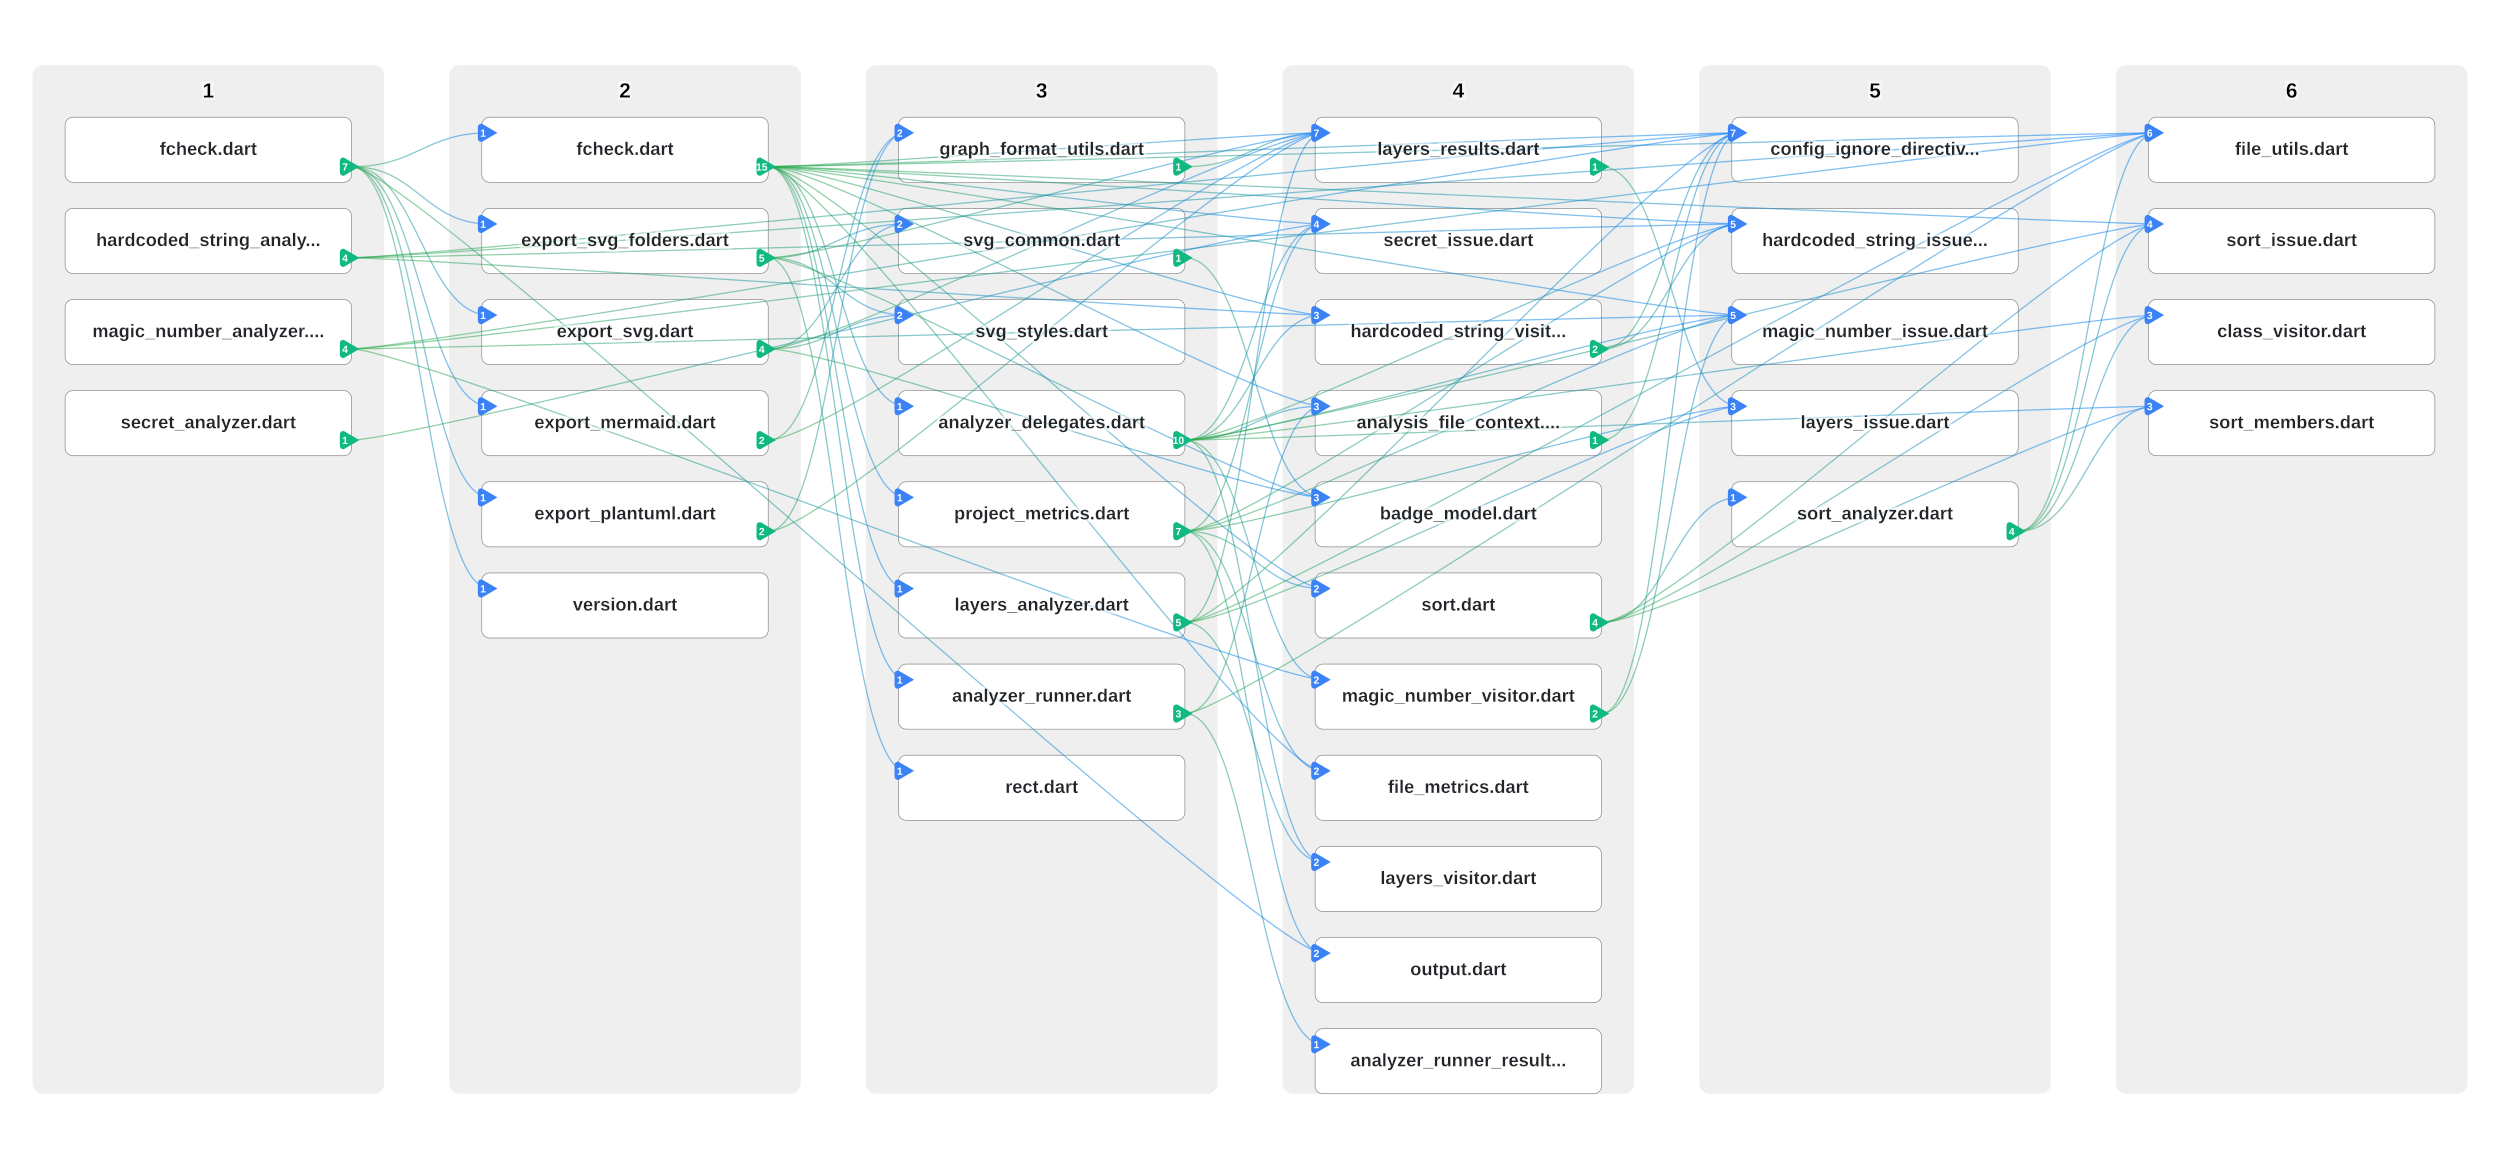
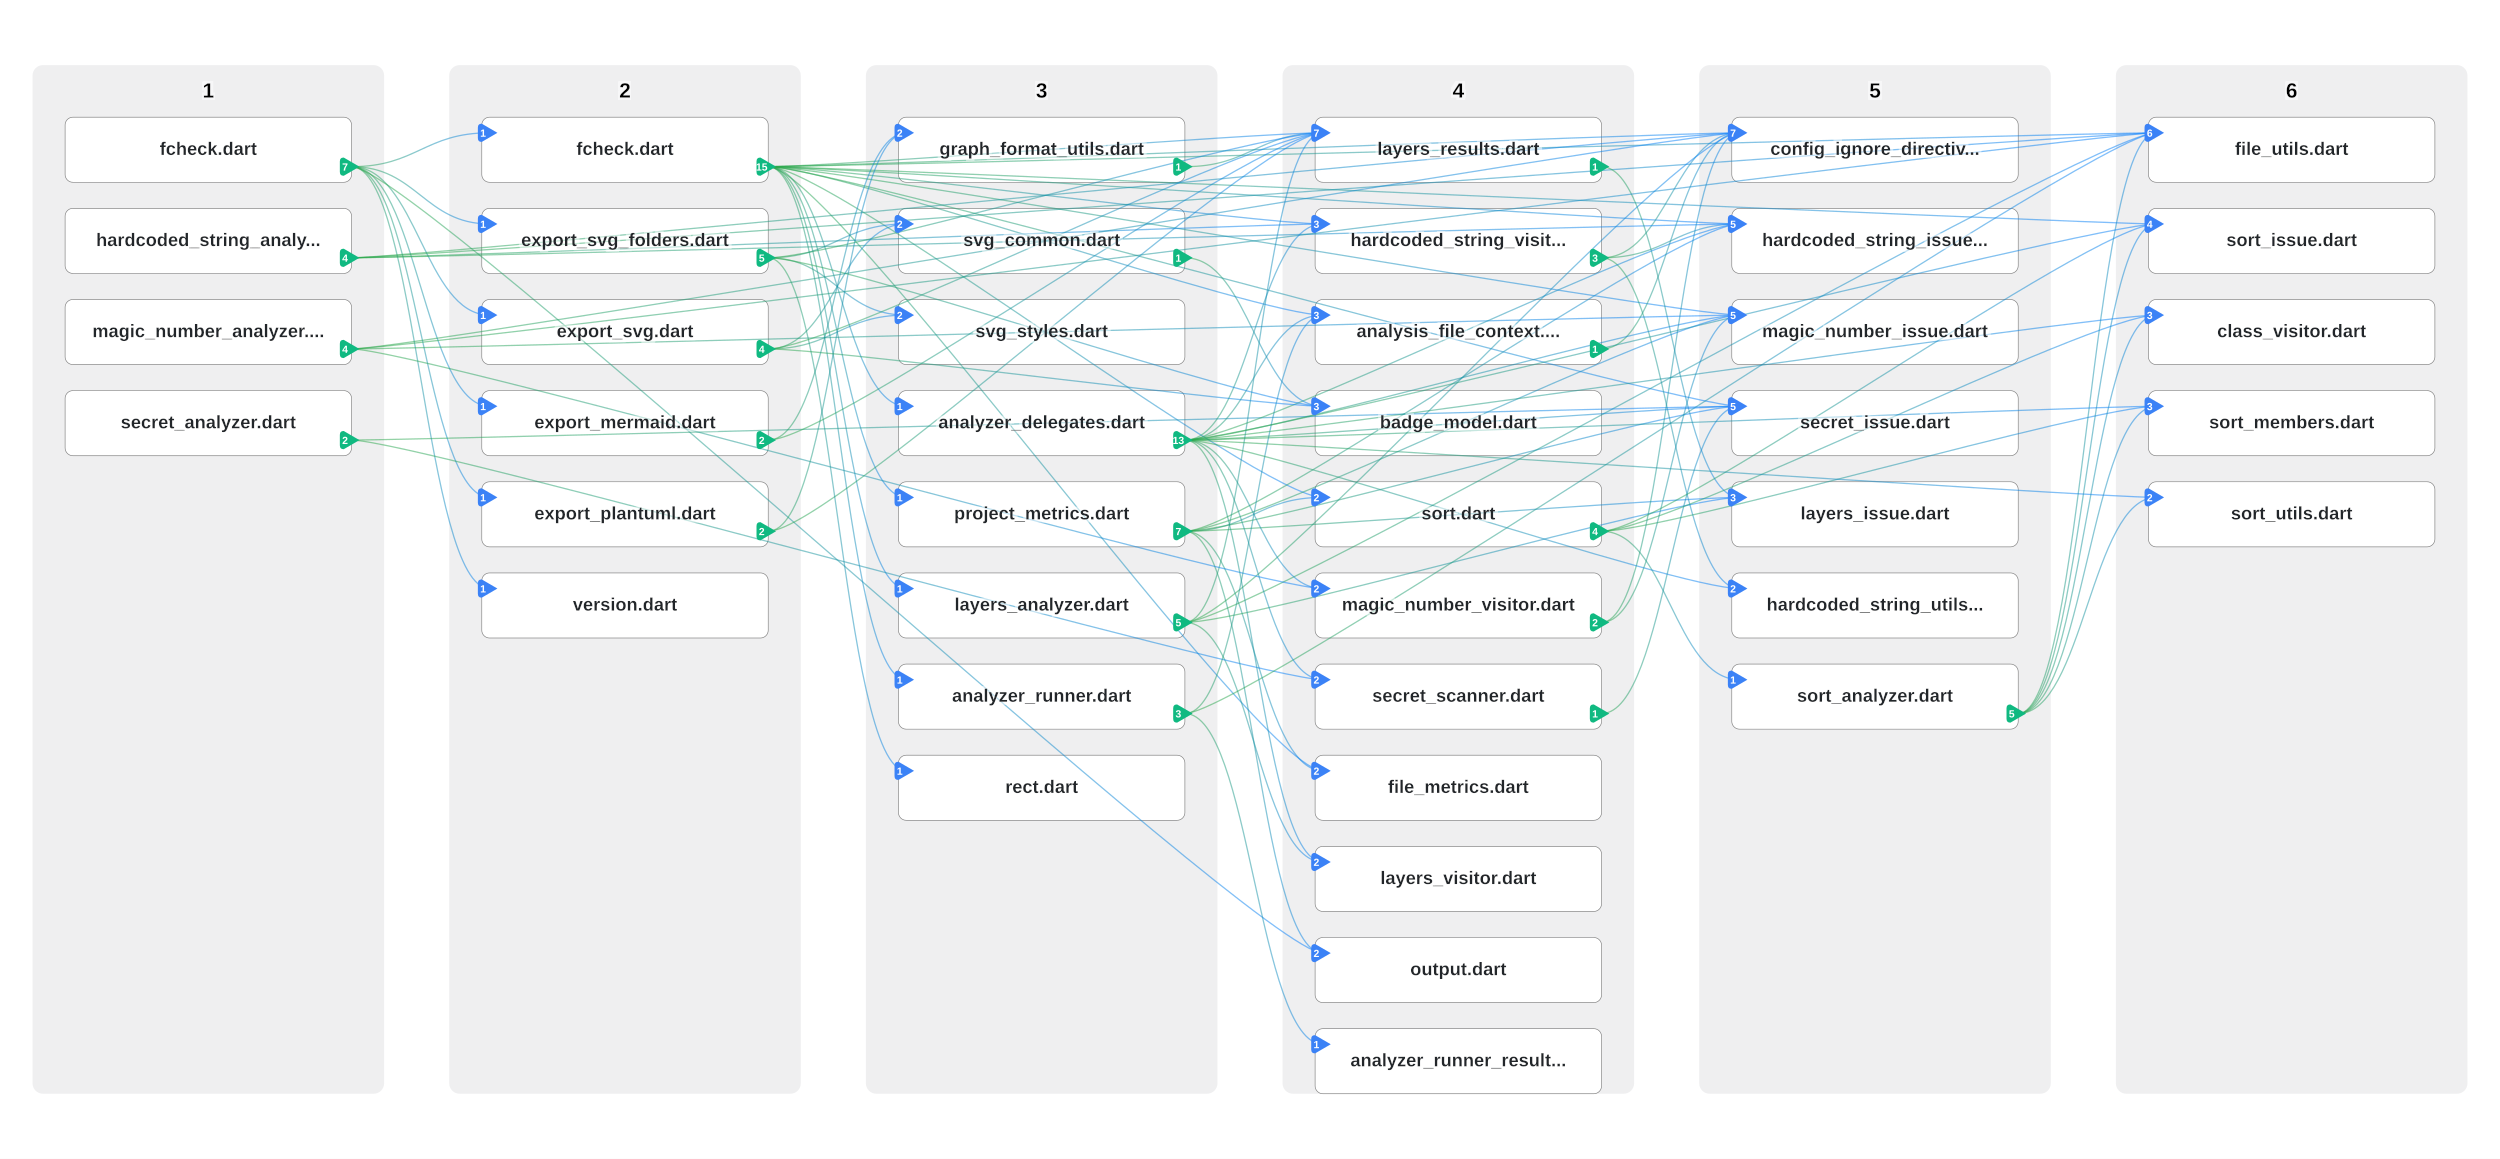
<svg xmlns="http://www.w3.org/2000/svg" width="1920" height="890" viewBox="0 0 1920 890" font-family="Arial, Helvetica, sans-serif">
  <defs>
    <filter id="whiteShadow" x="-20%" y="-20%" width="140%" height="140%">
      <feGaussianBlur in="SourceAlpha" stdDeviation="3" />
      <feOffset dx="0" dy="0" result="offsetblur" />
      <feFlood flood-color="white" flood-opacity="1" />
      <feComposite in2="offsetblur" operator="in" />
      <feMerge>
        <feMergeNode />
        <feMergeNode in="SourceGraphic" />
      </feMerge>
    </filter>
    <filter id="hierarchicalShadow" x="-20%" y="-20%" width="140%" height="140%">
      <feGaussianBlur in="SourceAlpha" stdDeviation="5" />
      <feOffset dx="2" dy="2" result="offsetblur" />
      <feFlood flood-color="rgba(0,0,0,0.1)" flood-opacity="0.8" />
      <feComposite in2="offsetblur" operator="in" />
      <feMerge>
        <feMergeNode />
        <feMergeNode in="SourceGraphic" />
      </feMerge>
    </filter>
    <filter id="outlineWhite">
      <feMorphology in="SourceAlpha" result="DILATED" operator="dilate" radius="2" />
      <feFlood flood-color="white" flood-opacity="0.5" result="WHITE" />
      <feComposite in="WHITE" in2="DILATED" operator="in" result="OUTLINE" />
      <feMerge>
        <feMergeNode in="OUTLINE" />
        <feMergeNode in="SourceGraphic" />
      </feMerge>
    </filter>
    <linearGradient id="horizontalGradient" x1="0%" y1="0%" x2="100%" y2="0%">
      <stop offset="0%" stop-color="#28a745" />
      <stop offset="100%" stop-color="#007bff" />
    </linearGradient>
    <linearGradient id="verticalGradient" x1="0%" y1="0%" x2="0%" y2="100%">
      <stop offset="0%" stop-color="#28a745" />
      <stop offset="100%" stop-color="#007bff" />
    </linearGradient>
  </defs>
  <style>  
  .layerBackground { 
    fill: rgba(52, 58, 64, 0.08);     
  }

  .layerBackground:hover { 
    fill: PaleGoldenRod ;
    transition: all 0.1s ease-in-out; 
  }

  .layerBackgroundVirtualFolder { 
    fill: rgba(52, 58, 64, 0.05); 
    stroke: gray; 
    stroke-width: 1; 
    stroke-dasharray: 4,4; 
  }

  .layerBackgroundVirtualFolder:hover { 
    fill: PaleGoldenRod ;
    stroke: gray; 
    stroke-width: 0; 
    stroke-dasharray: 4,4;
    transition: all 0.1s ease-in-out; 
  }
  
  .layerTitle { 
    fill: black; 
    font-size: 16px; 
    font-weight: bold; 
    text-anchor: middle; 
    filter: url(#outlineWhite); 
  }
  
  /* File node styles */
  .fileNode { 
    fill: white; 
    stroke: gray; 
    stroke-width: 0.5; 
    rx: 6; 
    ry: 6;    
  }
  
  .fileNode:hover {     
    fill: PaleGoldenRod;
    transition: all 0.1s ease-in-out; 
  }

  .nodeText { 
    fill: #212529; 
    font-size: 14px; 
    font-weight: 900; 
    text-anchor: middle; 
    dominant-baseline: middle; 
    filter: url(#outlineWhite); 
  }

  /* Unified edge styles */
  .edge { 
    fill: none; 
    stroke: url(#horizontalGradient); 
    stroke-width: 1; 
    opacity: 0.5;
    transition: all 0.1s ease-in-out; 
  }


  .edge:hover { 
    stroke: url(#horizontalGradient); 
    stroke-width: 3; 
    opacity: 1.0; 
  }
  
  .edgeVertical { 
    fill: none; 
    stroke: url(#verticalGradient); 
    stroke-width: 1; 
    opacity: 0.5; 
    transition: all 0.1s ease-in-out; 
  }
  
  .edgeVertical:hover { 
    stroke: url(#verticalGradient); 
    stroke-width: 3; 
    opacity: 1.0; 
  }
  
  /* Special edge styles */
  .cycleEdge { 
    fill: none; 
    stroke: red; 
    stroke-width: 5; 
    opacity: 0.9; 
  }
  
  .warningEdge { 
    fill: none; 
    stroke: orange; 
    stroke-width: 3; 
    opacity: 0.9; 
    transition: all 0.1s ease-in-out; 
  }
  
  .warningEdge:hover { 
    fill: none; 
    stroke: orange; 
    stroke-width: 5; 
    opacity: 1.0; 
  }
  
  /* Unified badge styles with '?' cursor */
  .badge { 
    font-size: 10px; 
    font-weight: bold; 
    fill: white; 
    text-anchor: middle; 
    dominant-baseline: middle; 
    cursor: help; 
    transition: all 0.1s ease-in-out; 
  }
  
  .badge:hover { 
    opacity: 0.8; 
  }
  
  /* Special styles */
  .folderTitleLayer { 
    pointer-events: none; 
    isolation: isolate; 
  }
</style>
  <rect width="100%" height="100%" fill="white" />
  <rect x="25.0" y="50" width="270.0" height="790.0" rx="8.0" class="layerBackground" />
  <text x="160.0" y="75.0" class="layerTitle">1</text>
  <rect x="345.0" y="50" width="270.0" height="790.0" rx="8.0" class="layerBackground" />
  <text x="480.0" y="75.0" class="layerTitle">2</text>
  <rect x="665.0" y="50" width="270.0" height="790.0" rx="8.0" class="layerBackground" />
  <text x="800.0" y="75.0" class="layerTitle">3</text>
  <rect x="985.0" y="50" width="270.0" height="790.0" rx="8.0" class="layerBackground" />
  <text x="1120.0" y="75.0" class="layerTitle">4</text>
  <rect x="1305.0" y="50" width="270.0" height="790.0" rx="8.0" class="layerBackground" />
  <text x="1440.0" y="75.0" class="layerTitle">5</text>
  <rect x="1625.0" y="50" width="270.0" height="790.0" rx="8.0" class="layerBackground" />
  <text x="1760.0" y="75.0" class="layerTitle">6</text>
  <rect x="50.0" y="90.0" width="220" height="50" class="fileNode" />
  <rect x="50.0" y="160.0" width="220" height="50" class="fileNode" />
  <rect x="50.0" y="230.0" width="220" height="50" class="fileNode" />
  <rect x="50.0" y="300.0" width="220" height="50" class="fileNode" />
  <rect x="370.0" y="90.0" width="220" height="50" class="fileNode" />
  <rect x="370.0" y="160.0" width="220" height="50" class="fileNode" />
  <rect x="370.0" y="230.0" width="220" height="50" class="fileNode" />
  <rect x="370.0" y="300.0" width="220" height="50" class="fileNode" />
  <rect x="370.0" y="370.0" width="220" height="50" class="fileNode" />
  <rect x="370.0" y="440.0" width="220" height="50" class="fileNode" />
  <rect x="690.0" y="90.0" width="220" height="50" class="fileNode" />
  <rect x="690.0" y="160.0" width="220" height="50" class="fileNode" />
  <rect x="690.0" y="230.0" width="220" height="50" class="fileNode" />
  <rect x="690.0" y="300.0" width="220" height="50" class="fileNode" />
  <rect x="690.0" y="370.0" width="220" height="50" class="fileNode" />
  <rect x="690.0" y="440.0" width="220" height="50" class="fileNode" />
  <rect x="690.0" y="510.0" width="220" height="50" class="fileNode" />
  <rect x="690.0" y="580.0" width="220" height="50" class="fileNode" />
  <rect x="1010.0" y="90.0" width="220" height="50" class="fileNode" />
  <rect x="1010.0" y="160.0" width="220" height="50" class="fileNode" />
  <rect x="1010.0" y="230.0" width="220" height="50" class="fileNode" />
  <rect x="1010.0" y="300.0" width="220" height="50" class="fileNode" />
  <rect x="1010.0" y="370.0" width="220" height="50" class="fileNode" />
  <rect x="1010.0" y="440.0" width="220" height="50" class="fileNode" />
  <rect x="1010.0" y="510.0" width="220" height="50" class="fileNode" />
  <rect x="1010.0" y="580.0" width="220" height="50" class="fileNode" />
  <rect x="1010.0" y="650.0" width="220" height="50" class="fileNode" />
  <rect x="1010.0" y="720.0" width="220" height="50" class="fileNode" />
  <rect x="1010.0" y="790.0" width="220" height="50" class="fileNode" />
  <rect x="1330.0" y="90.0" width="220" height="50" class="fileNode" />
  <rect x="1330.0" y="160.0" width="220" height="50" class="fileNode" />
  <rect x="1330.0" y="230.0" width="220" height="50" class="fileNode" />
  <rect x="1330.0" y="300.0" width="220" height="50" class="fileNode" />
  <rect x="1330.0" y="370.0" width="220" height="50" class="fileNode" />
+   <rect x="1330.0" y="440.0" width="220" height="50" class="fileNode" />
+   <rect x="1330.0" y="510.0" width="220" height="50" class="fileNode" />
  <rect x="1650.0" y="90.0" width="220" height="50" class="fileNode" />
  <rect x="1650.0" y="160.0" width="220" height="50" class="fileNode" />
  <rect x="1650.0" y="230.0" width="220" height="50" class="fileNode" />
  <rect x="1650.0" y="300.0" width="220" height="50" class="fileNode" />
+   <rect x="1650.0" y="370.0" width="220" height="50" class="fileNode" />
  <g>
    <path d="M 270.0 128.0 C 320.0 128.0, 326.0 312.0, 376.0 312.0" class="edge" />
  </g>
  <g>
    <path d="M 270.0 128.0 C 320.0 128.0, 326.0 382.0, 376.0 382.0" class="edge" />
  </g>
  <g>
    <path d="M 270.0 128.0 C 320.0 128.0, 326.0 242.0, 376.0 242.0" class="edge" />
  </g>
  <g>
    <path d="M 270.0 128.0 C 320.0 128.0, 326.0 172.0, 376.0 172.0" class="edge" />
  </g>
  <g>
    <path d="M 270.0 128.0 C 320.0 128.0, 326.0 102.0, 376.0 102.0" class="edge" />
  </g>
  <g>
    <path d="M 270.0 128.0 C 320.0 128.0, 966.0 732.0, 1016.0 732.0" class="edge" />
  </g>
  <g>
    <path d="M 270.0 128.0 C 320.0 128.0, 326.0 452.0, 376.0 452.0" class="edge" />
  </g>
  <g>
    <path d="M 590.0 128.0 C 640.0 128.0, 966.0 102.0, 1016.0 102.0" class="edge" />
  </g>
  <g>
    <path d="M 590.0 128.0 C 640.0 128.0, 966.0 592.0, 1016.0 592.0" class="edge" />
  </g>
  <g>
-     <path d="M 590.0 128.0 C 640.0 128.0, 966.0 312.0, 1016.0 312.0" class="edge" />
+     <path d="M 590.0 128.0 C 640.0 128.0, 966.0 242.0, 1016.0 242.0" class="edge" />
  </g>
  <g>
    <path d="M 590.0 128.0 C 640.0 128.0, 646.0 452.0, 696.0 452.0" class="edge" />
  </g>
  <g>
-     <path d="M 590.0 128.0 C 640.0 128.0, 966.0 452.0, 1016.0 452.0" class="edge" />
+     <path d="M 590.0 128.0 C 640.0 128.0, 966.0 382.0, 1016.0 382.0" class="edge" />
  </g>
  <g>
    <path d="M 590.0 128.0 C 640.0 128.0, 646.0 382.0, 696.0 382.0" class="edge" />
  </g>
  <g>
    <path d="M 590.0 128.0 C 640.0 128.0, 1606.0 102.0, 1656.0 102.0" class="edge" />
  </g>
  <g>
    <path d="M 590.0 128.0 C 640.0 128.0, 1286.0 102.0, 1336.0 102.0" class="edge" />
  </g>
  <g>
    <path d="M 590.0 128.0 C 640.0 128.0, 646.0 522.0, 696.0 522.0" class="edge" />
  </g>
  <g>
    <path d="M 590.0 128.0 C 640.0 128.0, 646.0 312.0, 696.0 312.0" class="edge" />
  </g>
  <g>
    <path d="M 590.0 128.0 C 640.0 128.0, 1286.0 172.0, 1336.0 172.0" class="edge" />
  </g>
  <g>
-     <path d="M 590.0 128.0 C 640.0 128.0, 966.0 242.0, 1016.0 242.0" class="edge" />
+     <path d="M 590.0 128.0 C 640.0 128.0, 966.0 172.0, 1016.0 172.0" class="edge" />
  </g>
  <g>
    <path d="M 590.0 128.0 C 640.0 128.0, 1286.0 242.0, 1336.0 242.0" class="edge" />
  </g>
  <g>
    <path d="M 590.0 128.0 C 640.0 128.0, 1606.0 172.0, 1656.0 172.0" class="edge" />
  </g>
  <g>
-     <path d="M 590.0 128.0 C 640.0 128.0, 966.0 172.0, 1016.0 172.0" class="edge" />
+     <path d="M 590.0 128.0 C 640.0 128.0, 1286.0 312.0, 1336.0 312.0" class="edge" />
  </g>
  <g>
    <path d="M 910.0 408.0 C 960.0 408.0, 1286.0 172.0, 1336.0 172.0" class="edge" />
  </g>
  <g>
+     <path d="M 910.0 408.0 C 960.0 408.0, 1286.0 382.0, 1336.0 382.0" class="edge" />
+   </g>
+   <g>
+     <path d="M 910.0 408.0 C 960.0 408.0, 966.0 592.0, 1016.0 592.0" class="edge" />
+   </g>
+   <g>
    <path d="M 910.0 408.0 C 960.0 408.0, 1286.0 312.0, 1336.0 312.0" class="edge" />
  </g>
  <g>
-     <path d="M 910.0 408.0 C 960.0 408.0, 966.0 592.0, 1016.0 592.0" class="edge" />
-   </g>
-   <g>
-     <path d="M 910.0 408.0 C 960.0 408.0, 966.0 172.0, 1016.0 172.0" class="edge" />
-   </g>
-   <g>
    <path d="M 910.0 408.0 C 960.0 408.0, 1286.0 242.0, 1336.0 242.0" class="edge" />
  </g>
  <g>
-     <path d="M 910.0 408.0 C 960.0 408.0, 966.0 452.0, 1016.0 452.0" class="edge" />
+     <path d="M 910.0 408.0 C 960.0 408.0, 966.0 382.0, 1016.0 382.0" class="edge" />
  </g>
  <g>
    <path d="M 910.0 408.0 C 960.0 408.0, 966.0 732.0, 1016.0 732.0" class="edge" />
  </g>
  <g>
-     <path d="M 1230.0 268.0 C 1280.0 268.0, 1286.0 172.0, 1336.0 172.0" class="edge" />
+     <path d="M 1230.0 198.0 C 1280.0 198.0, 1286.0 172.0, 1336.0 172.0" class="edge" />
+   </g>
+   <g>
+     <path d="M 1230.0 198.0 C 1280.0 198.0, 1286.0 452.0, 1336.0 452.0" class="edge" />
+   </g>
+   <g>
+     <path d="M 1230.0 198.0 C 1280.0 198.0, 1286.0 102.0, 1336.0 102.0" class="edge" />
+   </g>
+   <g>
+     <path d="M 270.0 198.0 C 320.0 198.0, 1606.0 102.0, 1656.0 102.0" class="edge" />
+   </g>
+   <g>
+     <path d="M 270.0 198.0 C 320.0 198.0, 1286.0 102.0, 1336.0 102.0" class="edge" />
+   </g>
+   <g>
+     <path d="M 270.0 198.0 C 320.0 198.0, 1286.0 172.0, 1336.0 172.0" class="edge" />
+   </g>
+   <g>
+     <path d="M 270.0 198.0 C 320.0 198.0, 966.0 172.0, 1016.0 172.0" class="edge" />
+   </g>
+   <g>
+     <path d="M 1230.0 128.0 C 1280.0 128.0, 1286.0 382.0, 1336.0 382.0" class="edge" />
+   </g>
+   <g>
+     <path d="M 910.0 478.0 C 960.0 478.0, 966.0 102.0, 1016.0 102.0" class="edge" />
+   </g>
+   <g>
+     <path d="M 910.0 478.0 C 960.0 478.0, 1606.0 102.0, 1656.0 102.0" class="edge" />
+   </g>
+   <g>
+     <path d="M 910.0 478.0 C 960.0 478.0, 1286.0 382.0, 1336.0 382.0" class="edge" />
+   </g>
+   <g>
+     <path d="M 910.0 478.0 C 960.0 478.0, 966.0 662.0, 1016.0 662.0" class="edge" />
+   </g>
+   <g>
+     <path d="M 910.0 478.0 C 960.0 478.0, 1286.0 102.0, 1336.0 102.0" class="edge" />
+   </g>
+   <g>
+     <path d="M 1230.0 548.0 C 1280.0 548.0, 1286.0 312.0, 1336.0 312.0" class="edge" />
+   </g>
+   <g>
+     <path d="M 270.0 338.0 C 320.0 338.0, 1286.0 312.0, 1336.0 312.0" class="edge" />
+   </g>
+   <g>
+     <path d="M 270.0 338.0 C 320.0 338.0, 966.0 522.0, 1016.0 522.0" class="edge" />
+   </g>
+   <g>
+     <path d="M 1230.0 408.0 C 1280.0 408.0, 1606.0 242.0, 1656.0 242.0" class="edge" />
+   </g>
+   <g>
+     <path d="M 1230.0 408.0 C 1280.0 408.0, 1606.0 312.0, 1656.0 312.0" class="edge" />
+   </g>
+   <g>
+     <path d="M 1230.0 408.0 C 1280.0 408.0, 1286.0 522.0, 1336.0 522.0" class="edge" />
+   </g>
+   <g>
+     <path d="M 1230.0 408.0 C 1280.0 408.0, 1606.0 172.0, 1656.0 172.0" class="edge" />
+   </g>
+   <g>
+     <path d="M 1550.0 548.0 C 1600.0 548.0, 1606.0 242.0, 1656.0 242.0" class="edge" />
+   </g>
+   <g>
+     <path d="M 1550.0 548.0 C 1600.0 548.0, 1606.0 312.0, 1656.0 312.0" class="edge" />
+   </g>
+   <g>
+     <path d="M 1550.0 548.0 C 1600.0 548.0, 1606.0 172.0, 1656.0 172.0" class="edge" />
+   </g>
+   <g>
+     <path d="M 1550.0 548.0 C 1600.0 548.0, 1606.0 382.0, 1656.0 382.0" class="edge" />
+   </g>
+   <g>
+     <path d="M 1550.0 548.0 C 1600.0 548.0, 1606.0 102.0, 1656.0 102.0" class="edge" />
+   </g>
+   <g>
+     <path d="M 1230.0 478.0 C 1280.0 478.0, 1286.0 242.0, 1336.0 242.0" class="edge" />
+   </g>
+   <g>
+     <path d="M 1230.0 478.0 C 1280.0 478.0, 1286.0 102.0, 1336.0 102.0" class="edge" />
+   </g>
+   <g>
+     <path d="M 270.0 268.0 C 320.0 268.0, 1286.0 242.0, 1336.0 242.0" class="edge" />
+   </g>
+   <g>
+     <path d="M 270.0 268.0 C 320.0 268.0, 966.0 452.0, 1016.0 452.0" class="edge" />
+   </g>
+   <g>
+     <path d="M 270.0 268.0 C 320.0 268.0, 1606.0 102.0, 1656.0 102.0" class="edge" />
+   </g>
+   <g>
+     <path d="M 270.0 268.0 C 320.0 268.0, 1286.0 102.0, 1336.0 102.0" class="edge" />
  </g>
  <g>
    <path d="M 1230.0 268.0 C 1280.0 268.0, 1286.0 102.0, 1336.0 102.0" class="edge" />
  </g>
  <g>
-     <path d="M 270.0 198.0 C 320.0 198.0, 1606.0 102.0, 1656.0 102.0" class="edge" />
-   </g>
-   <g>
-     <path d="M 270.0 198.0 C 320.0 198.0, 1286.0 102.0, 1336.0 102.0" class="edge" />
-   </g>
-   <g>
-     <path d="M 270.0 198.0 C 320.0 198.0, 1286.0 172.0, 1336.0 172.0" class="edge" />
-   </g>
-   <g>
-     <path d="M 270.0 198.0 C 320.0 198.0, 966.0 242.0, 1016.0 242.0" class="edge" />
-   </g>
-   <g>
-     <path d="M 1230.0 128.0 C 1280.0 128.0, 1286.0 312.0, 1336.0 312.0" class="edge" />
-   </g>
-   <g>
-     <path d="M 910.0 478.0 C 960.0 478.0, 966.0 102.0, 1016.0 102.0" class="edge" />
-   </g>
-   <g>
-     <path d="M 910.0 478.0 C 960.0 478.0, 1606.0 102.0, 1656.0 102.0" class="edge" />
-   </g>
-   <g>
-     <path d="M 910.0 478.0 C 960.0 478.0, 1286.0 312.0, 1336.0 312.0" class="edge" />
-   </g>
-   <g>
-     <path d="M 910.0 478.0 C 960.0 478.0, 966.0 662.0, 1016.0 662.0" class="edge" />
-   </g>
-   <g>
-     <path d="M 910.0 478.0 C 960.0 478.0, 1286.0 102.0, 1336.0 102.0" class="edge" />
-   </g>
-   <g>
-     <path d="M 270.0 338.0 C 320.0 338.0, 966.0 172.0, 1016.0 172.0" class="edge" />
-   </g>
-   <g>
-     <path d="M 1230.0 478.0 C 1280.0 478.0, 1606.0 242.0, 1656.0 242.0" class="edge" />
-   </g>
-   <g>
-     <path d="M 1230.0 478.0 C 1280.0 478.0, 1606.0 312.0, 1656.0 312.0" class="edge" />
-   </g>
-   <g>
-     <path d="M 1230.0 478.0 C 1280.0 478.0, 1286.0 382.0, 1336.0 382.0" class="edge" />
-   </g>
-   <g>
-     <path d="M 1230.0 478.0 C 1280.0 478.0, 1606.0 172.0, 1656.0 172.0" class="edge" />
-   </g>
-   <g>
-     <path d="M 1550.0 408.0 C 1600.0 408.0, 1606.0 242.0, 1656.0 242.0" class="edge" />
-   </g>
-   <g>
-     <path d="M 1550.0 408.0 C 1600.0 408.0, 1606.0 312.0, 1656.0 312.0" class="edge" />
-   </g>
-   <g>
-     <path d="M 1550.0 408.0 C 1600.0 408.0, 1606.0 172.0, 1656.0 172.0" class="edge" />
-   </g>
-   <g>
-     <path d="M 1550.0 408.0 C 1600.0 408.0, 1606.0 102.0, 1656.0 102.0" class="edge" />
-   </g>
-   <g>
-     <path d="M 1230.0 548.0 C 1280.0 548.0, 1286.0 242.0, 1336.0 242.0" class="edge" />
-   </g>
-   <g>
-     <path d="M 1230.0 548.0 C 1280.0 548.0, 1286.0 102.0, 1336.0 102.0" class="edge" />
-   </g>
-   <g>
-     <path d="M 270.0 268.0 C 320.0 268.0, 1286.0 242.0, 1336.0 242.0" class="edge" />
-   </g>
-   <g>
-     <path d="M 270.0 268.0 C 320.0 268.0, 966.0 522.0, 1016.0 522.0" class="edge" />
-   </g>
-   <g>
-     <path d="M 270.0 268.0 C 320.0 268.0, 1606.0 102.0, 1656.0 102.0" class="edge" />
-   </g>
-   <g>
-     <path d="M 270.0 268.0 C 320.0 268.0, 1286.0 102.0, 1336.0 102.0" class="edge" />
-   </g>
-   <g>
-     <path d="M 1230.0 338.0 C 1280.0 338.0, 1286.0 102.0, 1336.0 102.0" class="edge" />
-   </g>
-   <g>
    <path d="M 910.0 548.0 C 960.0 548.0, 1606.0 102.0, 1656.0 102.0" class="edge" />
  </g>
  <g>
    <path d="M 910.0 548.0 C 960.0 548.0, 966.0 802.0, 1016.0 802.0" class="edge" />
  </g>
  <g>
-     <path d="M 910.0 548.0 C 960.0 548.0, 966.0 312.0, 1016.0 312.0" class="edge" />
-   </g>
-   <g>
-     <path d="M 910.0 338.0 C 960.0 338.0, 966.0 312.0, 1016.0 312.0" class="edge" />
+     <path d="M 910.0 548.0 C 960.0 548.0, 966.0 242.0, 1016.0 242.0" class="edge" />
  </g>
  <g>
    <path d="M 910.0 338.0 C 960.0 338.0, 966.0 242.0, 1016.0 242.0" class="edge" />
  </g>
  <g>
+     <path d="M 910.0 338.0 C 960.0 338.0, 966.0 172.0, 1016.0 172.0" class="edge" />
+   </g>
+   <g>
    <path d="M 910.0 338.0 C 960.0 338.0, 1286.0 172.0, 1336.0 172.0" class="edge" />
  </g>
  <g>
+     <path d="M 910.0 338.0 C 960.0 338.0, 1286.0 452.0, 1336.0 452.0" class="edge" />
+   </g>
+   <g>
+     <path d="M 910.0 338.0 C 960.0 338.0, 966.0 452.0, 1016.0 452.0" class="edge" />
+   </g>
+   <g>
+     <path d="M 910.0 338.0 C 960.0 338.0, 1286.0 242.0, 1336.0 242.0" class="edge" />
+   </g>
+   <g>
+     <path d="M 910.0 338.0 C 960.0 338.0, 1606.0 172.0, 1656.0 172.0" class="edge" />
+   </g>
+   <g>
+     <path d="M 910.0 338.0 C 960.0 338.0, 1606.0 312.0, 1656.0 312.0" class="edge" />
+   </g>
+   <g>
+     <path d="M 910.0 338.0 C 960.0 338.0, 1606.0 382.0, 1656.0 382.0" class="edge" />
+   </g>
+   <g>
+     <path d="M 910.0 338.0 C 960.0 338.0, 1606.0 242.0, 1656.0 242.0" class="edge" />
+   </g>
+   <g>
+     <path d="M 910.0 338.0 C 960.0 338.0, 966.0 662.0, 1016.0 662.0" class="edge" />
+   </g>
+   <g>
+     <path d="M 910.0 338.0 C 960.0 338.0, 1286.0 312.0, 1336.0 312.0" class="edge" />
+   </g>
+   <g>
    <path d="M 910.0 338.0 C 960.0 338.0, 966.0 522.0, 1016.0 522.0" class="edge" />
  </g>
  <g>
-     <path d="M 910.0 338.0 C 960.0 338.0, 1286.0 242.0, 1336.0 242.0" class="edge" />
-   </g>
-   <g>
-     <path d="M 910.0 338.0 C 960.0 338.0, 1606.0 172.0, 1656.0 172.0" class="edge" />
-   </g>
-   <g>
-     <path d="M 910.0 338.0 C 960.0 338.0, 1606.0 312.0, 1656.0 312.0" class="edge" />
-   </g>
-   <g>
-     <path d="M 910.0 338.0 C 960.0 338.0, 1606.0 242.0, 1656.0 242.0" class="edge" />
-   </g>
-   <g>
-     <path d="M 910.0 338.0 C 960.0 338.0, 966.0 662.0, 1016.0 662.0" class="edge" />
-   </g>
-   <g>
-     <path d="M 910.0 338.0 C 960.0 338.0, 966.0 172.0, 1016.0 172.0" class="edge" />
-   </g>
-   <g>
    <path d="M 910.0 128.0 C 960.0 128.0, 966.0 102.0, 1016.0 102.0" class="edge" />
  </g>
  <g>
-     <path d="M 910.0 198.0 C 960.0 198.0, 966.0 382.0, 1016.0 382.0" class="edge" />
+     <path d="M 910.0 198.0 C 960.0 198.0, 966.0 312.0, 1016.0 312.0" class="edge" />
  </g>
  <g>
    <path d="M 590.0 408.0 C 640.0 408.0, 646.0 102.0, 696.0 102.0" class="edge" />
  </g>
  <g>
    <path d="M 590.0 408.0 C 640.0 408.0, 966.0 102.0, 1016.0 102.0" class="edge" />
  </g>
  <g>
    <path d="M 590.0 198.0 C 640.0 198.0, 966.0 102.0, 1016.0 102.0" class="edge" />
  </g>
  <g>
    <path d="M 590.0 198.0 C 640.0 198.0, 646.0 592.0, 696.0 592.0" class="edge" />
  </g>
  <g>
    <path d="M 590.0 198.0 C 640.0 198.0, 646.0 172.0, 696.0 172.0" class="edge" />
  </g>
  <g>
    <path d="M 590.0 198.0 C 640.0 198.0, 646.0 242.0, 696.0 242.0" class="edge" />
  </g>
  <g>
-     <path d="M 590.0 198.0 C 640.0 198.0, 966.0 382.0, 1016.0 382.0" class="edge" />
+     <path d="M 590.0 198.0 C 640.0 198.0, 966.0 312.0, 1016.0 312.0" class="edge" />
  </g>
  <g>
    <path d="M 590.0 268.0 C 640.0 268.0, 966.0 102.0, 1016.0 102.0" class="edge" />
  </g>
  <g>
    <path d="M 590.0 268.0 C 640.0 268.0, 646.0 172.0, 696.0 172.0" class="edge" />
  </g>
  <g>
    <path d="M 590.0 268.0 C 640.0 268.0, 646.0 242.0, 696.0 242.0" class="edge" />
  </g>
  <g>
-     <path d="M 590.0 268.0 C 640.0 268.0, 966.0 382.0, 1016.0 382.0" class="edge" />
+     <path d="M 590.0 268.0 C 640.0 268.0, 966.0 312.0, 1016.0 312.0" class="edge" />
  </g>
  <g>
    <path d="M 590.0 338.0 C 640.0 338.0, 646.0 102.0, 696.0 102.0" class="edge" />
  </g>
  <g>
    <path d="M 590.0 338.0 C 640.0 338.0, 966.0 102.0, 1016.0 102.0" class="edge" />
  </g>
  <g class="outgoingBadge">
    <path d="M 276.0,128.0 L 264.0,121.0 Q 261.0,121.0 261.0,124.0 L 261.0,132.0 Q 261.0,135.0 264.0,135.0 Z" fill="#10b981" />
    <text x="265.0" y="131.0" text-anchor="middle" fill="white" font-size="8.0" font-weight="bold">7</text>
  </g>
  <text x="160.0" y="115.0" class="nodeText">fcheck.dart</text>
  <g class="outgoingBadge">
    <path d="M 276.0,198.0 L 264.0,191.0 Q 261.0,191.0 261.0,194.0 L 261.0,202.0 Q 261.0,205.0 264.0,205.0 Z" fill="#10b981" />
    <text x="265.0" y="201.0" text-anchor="middle" fill="white" font-size="8.0" font-weight="bold">4</text>
  </g>
  <text x="160.0" y="185.0" class="nodeText">hardcoded_string_analy...</text>
  <g class="outgoingBadge">
    <path d="M 276.0,268.0 L 264.0,261.0 Q 261.0,261.0 261.0,264.0 L 261.0,272.0 Q 261.0,275.0 264.0,275.0 Z" fill="#10b981" />
    <text x="265.0" y="271.0" text-anchor="middle" fill="white" font-size="8.0" font-weight="bold">4</text>
  </g>
  <text x="160.0" y="255.0" class="nodeText">magic_number_analyzer....</text>
  <g class="outgoingBadge">
    <path d="M 276.0,338.0 L 264.0,331.0 Q 261.0,331.0 261.0,334.0 L 261.0,342.0 Q 261.0,345.0 264.0,345.0 Z" fill="#10b981" />
-     <text x="265.0" y="341.0" text-anchor="middle" fill="white" font-size="8.0" font-weight="bold">1</text>
+     <text x="265.0" y="341.0" text-anchor="middle" fill="white" font-size="8.0" font-weight="bold">2</text>
  </g>
  <text x="160.0" y="325.0" class="nodeText">secret_analyzer.dart</text>
  <g class="incomingBadge">
    <path d="M 382.0,102.0 L 370.0,95.0 Q 367.0,95.0 367.0,98.0 L 367.0,106.0 Q 367.0,109.0 370.0,109.0 Z" fill="#3b82f6" />
    <text x="371.0" y="105.0" text-anchor="middle" fill="white" font-size="8.0" font-weight="bold">1</text>
  </g>
  <g class="outgoingBadge">
    <path d="M 596.0,128.0 L 584.0,121.0 Q 581.0,121.0 581.0,124.0 L 581.0,132.0 Q 581.0,135.0 584.0,135.0 Z" fill="#10b981" />
    <text x="585.0" y="131.0" text-anchor="middle" fill="white" font-size="8.0" font-weight="bold">15</text>
  </g>
  <text x="480.0" y="115.0" class="nodeText">fcheck.dart</text>
  <g class="incomingBadge">
    <path d="M 382.0,172.0 L 370.0,165.0 Q 367.0,165.0 367.0,168.0 L 367.0,176.0 Q 367.0,179.0 370.0,179.0 Z" fill="#3b82f6" />
    <text x="371.0" y="175.0" text-anchor="middle" fill="white" font-size="8.0" font-weight="bold">1</text>
  </g>
  <g class="outgoingBadge">
    <path d="M 596.0,198.0 L 584.0,191.0 Q 581.0,191.0 581.0,194.0 L 581.0,202.0 Q 581.0,205.0 584.0,205.0 Z" fill="#10b981" />
    <text x="585.0" y="201.0" text-anchor="middle" fill="white" font-size="8.0" font-weight="bold">5</text>
  </g>
  <text x="480.0" y="185.0" class="nodeText">export_svg_folders.dart</text>
  <g class="incomingBadge">
    <path d="M 382.0,242.0 L 370.0,235.0 Q 367.0,235.0 367.0,238.0 L 367.0,246.0 Q 367.0,249.0 370.0,249.0 Z" fill="#3b82f6" />
    <text x="371.0" y="245.0" text-anchor="middle" fill="white" font-size="8.0" font-weight="bold">1</text>
  </g>
  <g class="outgoingBadge">
    <path d="M 596.0,268.0 L 584.0,261.0 Q 581.0,261.0 581.0,264.0 L 581.0,272.0 Q 581.0,275.0 584.0,275.0 Z" fill="#10b981" />
    <text x="585.0" y="271.0" text-anchor="middle" fill="white" font-size="8.0" font-weight="bold">4</text>
  </g>
  <text x="480.0" y="255.0" class="nodeText">export_svg.dart</text>
  <g class="incomingBadge">
    <path d="M 382.0,312.0 L 370.0,305.0 Q 367.0,305.0 367.0,308.0 L 367.0,316.0 Q 367.0,319.0 370.0,319.0 Z" fill="#3b82f6" />
    <text x="371.0" y="315.0" text-anchor="middle" fill="white" font-size="8.0" font-weight="bold">1</text>
  </g>
  <g class="outgoingBadge">
    <path d="M 596.0,338.0 L 584.0,331.0 Q 581.0,331.0 581.0,334.0 L 581.0,342.0 Q 581.0,345.0 584.0,345.0 Z" fill="#10b981" />
    <text x="585.0" y="341.0" text-anchor="middle" fill="white" font-size="8.0" font-weight="bold">2</text>
  </g>
  <text x="480.0" y="325.0" class="nodeText">export_mermaid.dart</text>
  <g class="incomingBadge">
    <path d="M 382.0,382.0 L 370.0,375.0 Q 367.0,375.0 367.0,378.0 L 367.0,386.0 Q 367.0,389.0 370.0,389.0 Z" fill="#3b82f6" />
    <text x="371.0" y="385.0" text-anchor="middle" fill="white" font-size="8.0" font-weight="bold">1</text>
  </g>
  <g class="outgoingBadge">
    <path d="M 596.0,408.0 L 584.0,401.0 Q 581.0,401.0 581.0,404.0 L 581.0,412.0 Q 581.0,415.0 584.0,415.0 Z" fill="#10b981" />
    <text x="585.0" y="411.0" text-anchor="middle" fill="white" font-size="8.0" font-weight="bold">2</text>
  </g>
  <text x="480.0" y="395.0" class="nodeText">export_plantuml.dart</text>
  <g class="incomingBadge">
    <path d="M 382.0,452.0 L 370.0,445.0 Q 367.0,445.0 367.0,448.0 L 367.0,456.0 Q 367.0,459.0 370.0,459.0 Z" fill="#3b82f6" />
    <text x="371.0" y="455.0" text-anchor="middle" fill="white" font-size="8.0" font-weight="bold">1</text>
  </g>
  <text x="480.0" y="465.0" class="nodeText">version.dart</text>
  <g class="incomingBadge">
    <path d="M 702.0,102.0 L 690.0,95.0 Q 687.0,95.0 687.0,98.0 L 687.0,106.0 Q 687.0,109.0 690.0,109.0 Z" fill="#3b82f6" />
    <text x="691.0" y="105.0" text-anchor="middle" fill="white" font-size="8.0" font-weight="bold">2</text>
  </g>
  <g class="outgoingBadge">
    <path d="M 916.0,128.0 L 904.0,121.0 Q 901.0,121.0 901.0,124.0 L 901.0,132.0 Q 901.0,135.0 904.0,135.0 Z" fill="#10b981" />
    <text x="905.0" y="131.0" text-anchor="middle" fill="white" font-size="8.0" font-weight="bold">1</text>
  </g>
  <text x="800.0" y="115.0" class="nodeText">graph_format_utils.dart</text>
  <g class="incomingBadge">
    <path d="M 702.0,172.0 L 690.0,165.0 Q 687.0,165.0 687.0,168.0 L 687.0,176.0 Q 687.0,179.0 690.0,179.0 Z" fill="#3b82f6" />
    <text x="691.0" y="175.0" text-anchor="middle" fill="white" font-size="8.0" font-weight="bold">2</text>
  </g>
  <g class="outgoingBadge">
    <path d="M 916.0,198.0 L 904.0,191.0 Q 901.0,191.0 901.0,194.0 L 901.0,202.0 Q 901.0,205.0 904.0,205.0 Z" fill="#10b981" />
    <text x="905.0" y="201.0" text-anchor="middle" fill="white" font-size="8.0" font-weight="bold">1</text>
  </g>
  <text x="800.0" y="185.0" class="nodeText">svg_common.dart</text>
  <g class="incomingBadge">
    <path d="M 702.0,242.0 L 690.0,235.0 Q 687.0,235.0 687.0,238.0 L 687.0,246.0 Q 687.0,249.0 690.0,249.0 Z" fill="#3b82f6" />
    <text x="691.0" y="245.0" text-anchor="middle" fill="white" font-size="8.0" font-weight="bold">2</text>
  </g>
  <text x="800.0" y="255.0" class="nodeText">svg_styles.dart</text>
  <g class="incomingBadge">
    <path d="M 702.0,312.0 L 690.0,305.0 Q 687.0,305.0 687.0,308.0 L 687.0,316.0 Q 687.0,319.0 690.0,319.0 Z" fill="#3b82f6" />
    <text x="691.0" y="315.0" text-anchor="middle" fill="white" font-size="8.0" font-weight="bold">1</text>
  </g>
  <g class="outgoingBadge">
    <path d="M 916.0,338.0 L 904.0,331.0 Q 901.0,331.0 901.0,334.0 L 901.0,342.0 Q 901.0,345.0 904.0,345.0 Z" fill="#10b981" />
-     <text x="905.0" y="341.0" text-anchor="middle" fill="white" font-size="8.0" font-weight="bold">10</text>
+     <text x="905.0" y="341.0" text-anchor="middle" fill="white" font-size="8.0" font-weight="bold">13</text>
  </g>
  <text x="800.0" y="325.0" class="nodeText">analyzer_delegates.dart</text>
  <g class="incomingBadge">
    <path d="M 702.0,382.0 L 690.0,375.0 Q 687.0,375.0 687.0,378.0 L 687.0,386.0 Q 687.0,389.0 690.0,389.0 Z" fill="#3b82f6" />
    <text x="691.0" y="385.0" text-anchor="middle" fill="white" font-size="8.0" font-weight="bold">1</text>
  </g>
  <g class="outgoingBadge">
    <path d="M 916.0,408.0 L 904.0,401.0 Q 901.0,401.0 901.0,404.0 L 901.0,412.0 Q 901.0,415.0 904.0,415.0 Z" fill="#10b981" />
    <text x="905.0" y="411.0" text-anchor="middle" fill="white" font-size="8.0" font-weight="bold">7</text>
  </g>
  <text x="800.0" y="395.0" class="nodeText">project_metrics.dart</text>
  <g class="incomingBadge">
    <path d="M 702.0,452.0 L 690.0,445.0 Q 687.0,445.0 687.0,448.0 L 687.0,456.0 Q 687.0,459.0 690.0,459.0 Z" fill="#3b82f6" />
    <text x="691.0" y="455.0" text-anchor="middle" fill="white" font-size="8.0" font-weight="bold">1</text>
  </g>
  <g class="outgoingBadge">
    <path d="M 916.0,478.0 L 904.0,471.0 Q 901.0,471.0 901.0,474.0 L 901.0,482.0 Q 901.0,485.0 904.0,485.0 Z" fill="#10b981" />
    <text x="905.0" y="481.0" text-anchor="middle" fill="white" font-size="8.0" font-weight="bold">5</text>
  </g>
  <text x="800.0" y="465.0" class="nodeText">layers_analyzer.dart</text>
  <g class="incomingBadge">
    <path d="M 702.0,522.0 L 690.0,515.0 Q 687.0,515.0 687.0,518.0 L 687.0,526.0 Q 687.0,529.0 690.0,529.0 Z" fill="#3b82f6" />
    <text x="691.0" y="525.0" text-anchor="middle" fill="white" font-size="8.0" font-weight="bold">1</text>
  </g>
  <g class="outgoingBadge">
    <path d="M 916.0,548.0 L 904.0,541.0 Q 901.0,541.0 901.0,544.0 L 901.0,552.0 Q 901.0,555.0 904.0,555.0 Z" fill="#10b981" />
    <text x="905.0" y="551.0" text-anchor="middle" fill="white" font-size="8.0" font-weight="bold">3</text>
  </g>
  <text x="800.0" y="535.0" class="nodeText">analyzer_runner.dart</text>
  <g class="incomingBadge">
    <path d="M 702.0,592.0 L 690.0,585.0 Q 687.0,585.0 687.0,588.0 L 687.0,596.0 Q 687.0,599.0 690.0,599.0 Z" fill="#3b82f6" />
    <text x="691.0" y="595.0" text-anchor="middle" fill="white" font-size="8.0" font-weight="bold">1</text>
  </g>
  <text x="800.0" y="605.0" class="nodeText">rect.dart</text>
  <g class="incomingBadge">
    <path d="M 1022.0,102.0 L 1010.0,95.0 Q 1007.0,95.0 1007.0,98.0 L 1007.0,106.0 Q 1007.0,109.0 1010.0,109.0 Z" fill="#3b82f6" />
    <text x="1011.0" y="105.0" text-anchor="middle" fill="white" font-size="8.0" font-weight="bold">7</text>
  </g>
  <g class="outgoingBadge">
    <path d="M 1236.0,128.0 L 1224.0,121.0 Q 1221.0,121.0 1221.0,124.0 L 1221.0,132.0 Q 1221.0,135.0 1224.0,135.0 Z" fill="#10b981" />
    <text x="1225.0" y="131.0" text-anchor="middle" fill="white" font-size="8.0" font-weight="bold">1</text>
  </g>
  <text x="1120.0" y="115.0" class="nodeText">layers_results.dart</text>
  <g class="incomingBadge">
    <path d="M 1022.0,172.0 L 1010.0,165.0 Q 1007.0,165.0 1007.0,168.0 L 1007.0,176.0 Q 1007.0,179.0 1010.0,179.0 Z" fill="#3b82f6" />
-     <text x="1011.0" y="175.0" text-anchor="middle" fill="white" font-size="8.0" font-weight="bold">4</text>
-   </g>
-   <text x="1120.0" y="185.0" class="nodeText">secret_issue.dart</text>
+     <text x="1011.0" y="175.0" text-anchor="middle" fill="white" font-size="8.0" font-weight="bold">3</text>
+   </g>
+   <g class="outgoingBadge">
+     <path d="M 1236.0,198.0 L 1224.0,191.0 Q 1221.0,191.0 1221.0,194.0 L 1221.0,202.0 Q 1221.0,205.0 1224.0,205.0 Z" fill="#10b981" />
+     <text x="1225.0" y="201.0" text-anchor="middle" fill="white" font-size="8.0" font-weight="bold">3</text>
+   </g>
+   <text x="1120.0" y="185.0" class="nodeText">hardcoded_string_visit...</text>
  <g class="incomingBadge">
    <path d="M 1022.0,242.0 L 1010.0,235.0 Q 1007.0,235.0 1007.0,238.0 L 1007.0,246.0 Q 1007.0,249.0 1010.0,249.0 Z" fill="#3b82f6" />
    <text x="1011.0" y="245.0" text-anchor="middle" fill="white" font-size="8.0" font-weight="bold">3</text>
  </g>
  <g class="outgoingBadge">
    <path d="M 1236.0,268.0 L 1224.0,261.0 Q 1221.0,261.0 1221.0,264.0 L 1221.0,272.0 Q 1221.0,275.0 1224.0,275.0 Z" fill="#10b981" />
-     <text x="1225.0" y="271.0" text-anchor="middle" fill="white" font-size="8.0" font-weight="bold">2</text>
-   </g>
-   <text x="1120.0" y="255.0" class="nodeText">hardcoded_string_visit...</text>
+     <text x="1225.0" y="271.0" text-anchor="middle" fill="white" font-size="8.0" font-weight="bold">1</text>
+   </g>
+   <text x="1120.0" y="255.0" class="nodeText">analysis_file_context....</text>
  <g class="incomingBadge">
    <path d="M 1022.0,312.0 L 1010.0,305.0 Q 1007.0,305.0 1007.0,308.0 L 1007.0,316.0 Q 1007.0,319.0 1010.0,319.0 Z" fill="#3b82f6" />
    <text x="1011.0" y="315.0" text-anchor="middle" fill="white" font-size="8.0" font-weight="bold">3</text>
  </g>
-   <g class="outgoingBadge">
-     <path d="M 1236.0,338.0 L 1224.0,331.0 Q 1221.0,331.0 1221.0,334.0 L 1221.0,342.0 Q 1221.0,345.0 1224.0,345.0 Z" fill="#10b981" />
-     <text x="1225.0" y="341.0" text-anchor="middle" fill="white" font-size="8.0" font-weight="bold">1</text>
-   </g>
-   <text x="1120.0" y="325.0" class="nodeText">analysis_file_context....</text>
+   <text x="1120.0" y="325.0" class="nodeText">badge_model.dart</text>
  <g class="incomingBadge">
    <path d="M 1022.0,382.0 L 1010.0,375.0 Q 1007.0,375.0 1007.0,378.0 L 1007.0,386.0 Q 1007.0,389.0 1010.0,389.0 Z" fill="#3b82f6" />
-     <text x="1011.0" y="385.0" text-anchor="middle" fill="white" font-size="8.0" font-weight="bold">3</text>
-   </g>
-   <text x="1120.0" y="395.0" class="nodeText">badge_model.dart</text>
+     <text x="1011.0" y="385.0" text-anchor="middle" fill="white" font-size="8.0" font-weight="bold">2</text>
+   </g>
+   <g class="outgoingBadge">
+     <path d="M 1236.0,408.0 L 1224.0,401.0 Q 1221.0,401.0 1221.0,404.0 L 1221.0,412.0 Q 1221.0,415.0 1224.0,415.0 Z" fill="#10b981" />
+     <text x="1225.0" y="411.0" text-anchor="middle" fill="white" font-size="8.0" font-weight="bold">4</text>
+   </g>
+   <text x="1120.0" y="395.0" class="nodeText">sort.dart</text>
  <g class="incomingBadge">
    <path d="M 1022.0,452.0 L 1010.0,445.0 Q 1007.0,445.0 1007.0,448.0 L 1007.0,456.0 Q 1007.0,459.0 1010.0,459.0 Z" fill="#3b82f6" />
    <text x="1011.0" y="455.0" text-anchor="middle" fill="white" font-size="8.0" font-weight="bold">2</text>
  </g>
  <g class="outgoingBadge">
    <path d="M 1236.0,478.0 L 1224.0,471.0 Q 1221.0,471.0 1221.0,474.0 L 1221.0,482.0 Q 1221.0,485.0 1224.0,485.0 Z" fill="#10b981" />
-     <text x="1225.0" y="481.0" text-anchor="middle" fill="white" font-size="8.0" font-weight="bold">4</text>
-   </g>
-   <text x="1120.0" y="465.0" class="nodeText">sort.dart</text>
+     <text x="1225.0" y="481.0" text-anchor="middle" fill="white" font-size="8.0" font-weight="bold">2</text>
+   </g>
+   <text x="1120.0" y="465.0" class="nodeText">magic_number_visitor.dart</text>
  <g class="incomingBadge">
    <path d="M 1022.0,522.0 L 1010.0,515.0 Q 1007.0,515.0 1007.0,518.0 L 1007.0,526.0 Q 1007.0,529.0 1010.0,529.0 Z" fill="#3b82f6" />
    <text x="1011.0" y="525.0" text-anchor="middle" fill="white" font-size="8.0" font-weight="bold">2</text>
  </g>
  <g class="outgoingBadge">
    <path d="M 1236.0,548.0 L 1224.0,541.0 Q 1221.0,541.0 1221.0,544.0 L 1221.0,552.0 Q 1221.0,555.0 1224.0,555.0 Z" fill="#10b981" />
-     <text x="1225.0" y="551.0" text-anchor="middle" fill="white" font-size="8.0" font-weight="bold">2</text>
-   </g>
-   <text x="1120.0" y="535.0" class="nodeText">magic_number_visitor.dart</text>
+     <text x="1225.0" y="551.0" text-anchor="middle" fill="white" font-size="8.0" font-weight="bold">1</text>
+   </g>
+   <text x="1120.0" y="535.0" class="nodeText">secret_scanner.dart</text>
  <g class="incomingBadge">
    <path d="M 1022.0,592.0 L 1010.0,585.0 Q 1007.0,585.0 1007.0,588.0 L 1007.0,596.0 Q 1007.0,599.0 1010.0,599.0 Z" fill="#3b82f6" />
    <text x="1011.0" y="595.0" text-anchor="middle" fill="white" font-size="8.0" font-weight="bold">2</text>
  </g>
  <text x="1120.0" y="605.0" class="nodeText">file_metrics.dart</text>
  <g class="incomingBadge">
    <path d="M 1022.0,662.0 L 1010.0,655.0 Q 1007.0,655.0 1007.0,658.0 L 1007.0,666.0 Q 1007.0,669.0 1010.0,669.0 Z" fill="#3b82f6" />
    <text x="1011.0" y="665.0" text-anchor="middle" fill="white" font-size="8.0" font-weight="bold">2</text>
  </g>
  <text x="1120.0" y="675.0" class="nodeText">layers_visitor.dart</text>
  <g class="incomingBadge">
    <path d="M 1022.0,732.0 L 1010.0,725.0 Q 1007.0,725.0 1007.0,728.0 L 1007.0,736.0 Q 1007.0,739.0 1010.0,739.0 Z" fill="#3b82f6" />
    <text x="1011.0" y="735.0" text-anchor="middle" fill="white" font-size="8.0" font-weight="bold">2</text>
  </g>
  <text x="1120.0" y="745.0" class="nodeText">output.dart</text>
  <g class="incomingBadge">
    <path d="M 1022.0,802.0 L 1010.0,795.0 Q 1007.0,795.0 1007.0,798.0 L 1007.0,806.0 Q 1007.0,809.0 1010.0,809.0 Z" fill="#3b82f6" />
    <text x="1011.0" y="805.0" text-anchor="middle" fill="white" font-size="8.0" font-weight="bold">1</text>
  </g>
  <text x="1120.0" y="815.0" class="nodeText">analyzer_runner_result...</text>
  <g class="incomingBadge">
    <path d="M 1342.0,102.0 L 1330.0,95.0 Q 1327.0,95.0 1327.0,98.0 L 1327.0,106.0 Q 1327.0,109.0 1330.0,109.0 Z" fill="#3b82f6" />
    <text x="1331.0" y="105.0" text-anchor="middle" fill="white" font-size="8.0" font-weight="bold">7</text>
  </g>
  <text x="1440.0" y="115.0" class="nodeText">config_ignore_directiv...</text>
  <g class="incomingBadge">
    <path d="M 1342.0,172.0 L 1330.0,165.0 Q 1327.0,165.0 1327.0,168.0 L 1327.0,176.0 Q 1327.0,179.0 1330.0,179.0 Z" fill="#3b82f6" />
    <text x="1331.0" y="175.0" text-anchor="middle" fill="white" font-size="8.0" font-weight="bold">5</text>
  </g>
  <text x="1440.0" y="185.0" class="nodeText">hardcoded_string_issue...</text>
  <g class="incomingBadge">
    <path d="M 1342.0,242.0 L 1330.0,235.0 Q 1327.0,235.0 1327.0,238.0 L 1327.0,246.0 Q 1327.0,249.0 1330.0,249.0 Z" fill="#3b82f6" />
    <text x="1331.0" y="245.0" text-anchor="middle" fill="white" font-size="8.0" font-weight="bold">5</text>
  </g>
  <text x="1440.0" y="255.0" class="nodeText">magic_number_issue.dart</text>
  <g class="incomingBadge">
    <path d="M 1342.0,312.0 L 1330.0,305.0 Q 1327.0,305.0 1327.0,308.0 L 1327.0,316.0 Q 1327.0,319.0 1330.0,319.0 Z" fill="#3b82f6" />
-     <text x="1331.0" y="315.0" text-anchor="middle" fill="white" font-size="8.0" font-weight="bold">3</text>
-   </g>
-   <text x="1440.0" y="325.0" class="nodeText">layers_issue.dart</text>
+     <text x="1331.0" y="315.0" text-anchor="middle" fill="white" font-size="8.0" font-weight="bold">5</text>
+   </g>
+   <text x="1440.0" y="325.0" class="nodeText">secret_issue.dart</text>
  <g class="incomingBadge">
    <path d="M 1342.0,382.0 L 1330.0,375.0 Q 1327.0,375.0 1327.0,378.0 L 1327.0,386.0 Q 1327.0,389.0 1330.0,389.0 Z" fill="#3b82f6" />
-     <text x="1331.0" y="385.0" text-anchor="middle" fill="white" font-size="8.0" font-weight="bold">1</text>
-   </g>
-   <g class="outgoingBadge">
-     <path d="M 1556.0,408.0 L 1544.0,401.0 Q 1541.0,401.0 1541.0,404.0 L 1541.0,412.0 Q 1541.0,415.0 1544.0,415.0 Z" fill="#10b981" />
-     <text x="1545.0" y="411.0" text-anchor="middle" fill="white" font-size="8.0" font-weight="bold">4</text>
-   </g>
-   <text x="1440.0" y="395.0" class="nodeText">sort_analyzer.dart</text>
+     <text x="1331.0" y="385.0" text-anchor="middle" fill="white" font-size="8.0" font-weight="bold">3</text>
+   </g>
+   <text x="1440.0" y="395.0" class="nodeText">layers_issue.dart</text>
+   <g class="incomingBadge">
+     <path d="M 1342.0,452.0 L 1330.0,445.0 Q 1327.0,445.0 1327.0,448.0 L 1327.0,456.0 Q 1327.0,459.0 1330.0,459.0 Z" fill="#3b82f6" />
+     <text x="1331.0" y="455.0" text-anchor="middle" fill="white" font-size="8.0" font-weight="bold">2</text>
+   </g>
+   <text x="1440.0" y="465.0" class="nodeText">hardcoded_string_utils...</text>
+   <g class="incomingBadge">
+     <path d="M 1342.0,522.0 L 1330.0,515.0 Q 1327.0,515.0 1327.0,518.0 L 1327.0,526.0 Q 1327.0,529.0 1330.0,529.0 Z" fill="#3b82f6" />
+     <text x="1331.0" y="525.0" text-anchor="middle" fill="white" font-size="8.0" font-weight="bold">1</text>
+   </g>
+   <g class="outgoingBadge">
+     <path d="M 1556.0,548.0 L 1544.0,541.0 Q 1541.0,541.0 1541.0,544.0 L 1541.0,552.0 Q 1541.0,555.0 1544.0,555.0 Z" fill="#10b981" />
+     <text x="1545.0" y="551.0" text-anchor="middle" fill="white" font-size="8.0" font-weight="bold">5</text>
+   </g>
+   <text x="1440.0" y="535.0" class="nodeText">sort_analyzer.dart</text>
  <g class="incomingBadge">
    <path d="M 1662.0,102.0 L 1650.0,95.0 Q 1647.0,95.0 1647.0,98.0 L 1647.0,106.0 Q 1647.0,109.0 1650.0,109.0 Z" fill="#3b82f6" />
    <text x="1651.0" y="105.0" text-anchor="middle" fill="white" font-size="8.0" font-weight="bold">6</text>
  </g>
  <text x="1760.0" y="115.0" class="nodeText">file_utils.dart</text>
  <g class="incomingBadge">
    <path d="M 1662.0,172.0 L 1650.0,165.0 Q 1647.0,165.0 1647.0,168.0 L 1647.0,176.0 Q 1647.0,179.0 1650.0,179.0 Z" fill="#3b82f6" />
    <text x="1651.0" y="175.0" text-anchor="middle" fill="white" font-size="8.0" font-weight="bold">4</text>
  </g>
  <text x="1760.0" y="185.0" class="nodeText">sort_issue.dart</text>
  <g class="incomingBadge">
    <path d="M 1662.0,242.0 L 1650.0,235.0 Q 1647.0,235.0 1647.0,238.0 L 1647.0,246.0 Q 1647.0,249.0 1650.0,249.0 Z" fill="#3b82f6" />
    <text x="1651.0" y="245.0" text-anchor="middle" fill="white" font-size="8.0" font-weight="bold">3</text>
  </g>
  <text x="1760.0" y="255.0" class="nodeText">class_visitor.dart</text>
  <g class="incomingBadge">
    <path d="M 1662.0,312.0 L 1650.0,305.0 Q 1647.0,305.0 1647.0,308.0 L 1647.0,316.0 Q 1647.0,319.0 1650.0,319.0 Z" fill="#3b82f6" />
    <text x="1651.0" y="315.0" text-anchor="middle" fill="white" font-size="8.0" font-weight="bold">3</text>
  </g>
  <text x="1760.0" y="325.0" class="nodeText">sort_members.dart</text>
+   <g class="incomingBadge">
+     <path d="M 1662.0,382.0 L 1650.0,375.0 Q 1647.0,375.0 1647.0,378.0 L 1647.0,386.0 Q 1647.0,389.0 1650.0,389.0 Z" fill="#3b82f6" />
+     <text x="1651.0" y="385.0" text-anchor="middle" fill="white" font-size="8.0" font-weight="bold">2</text>
+   </g>
+   <text x="1760.0" y="395.0" class="nodeText">sort_utils.dart</text>
</svg>
